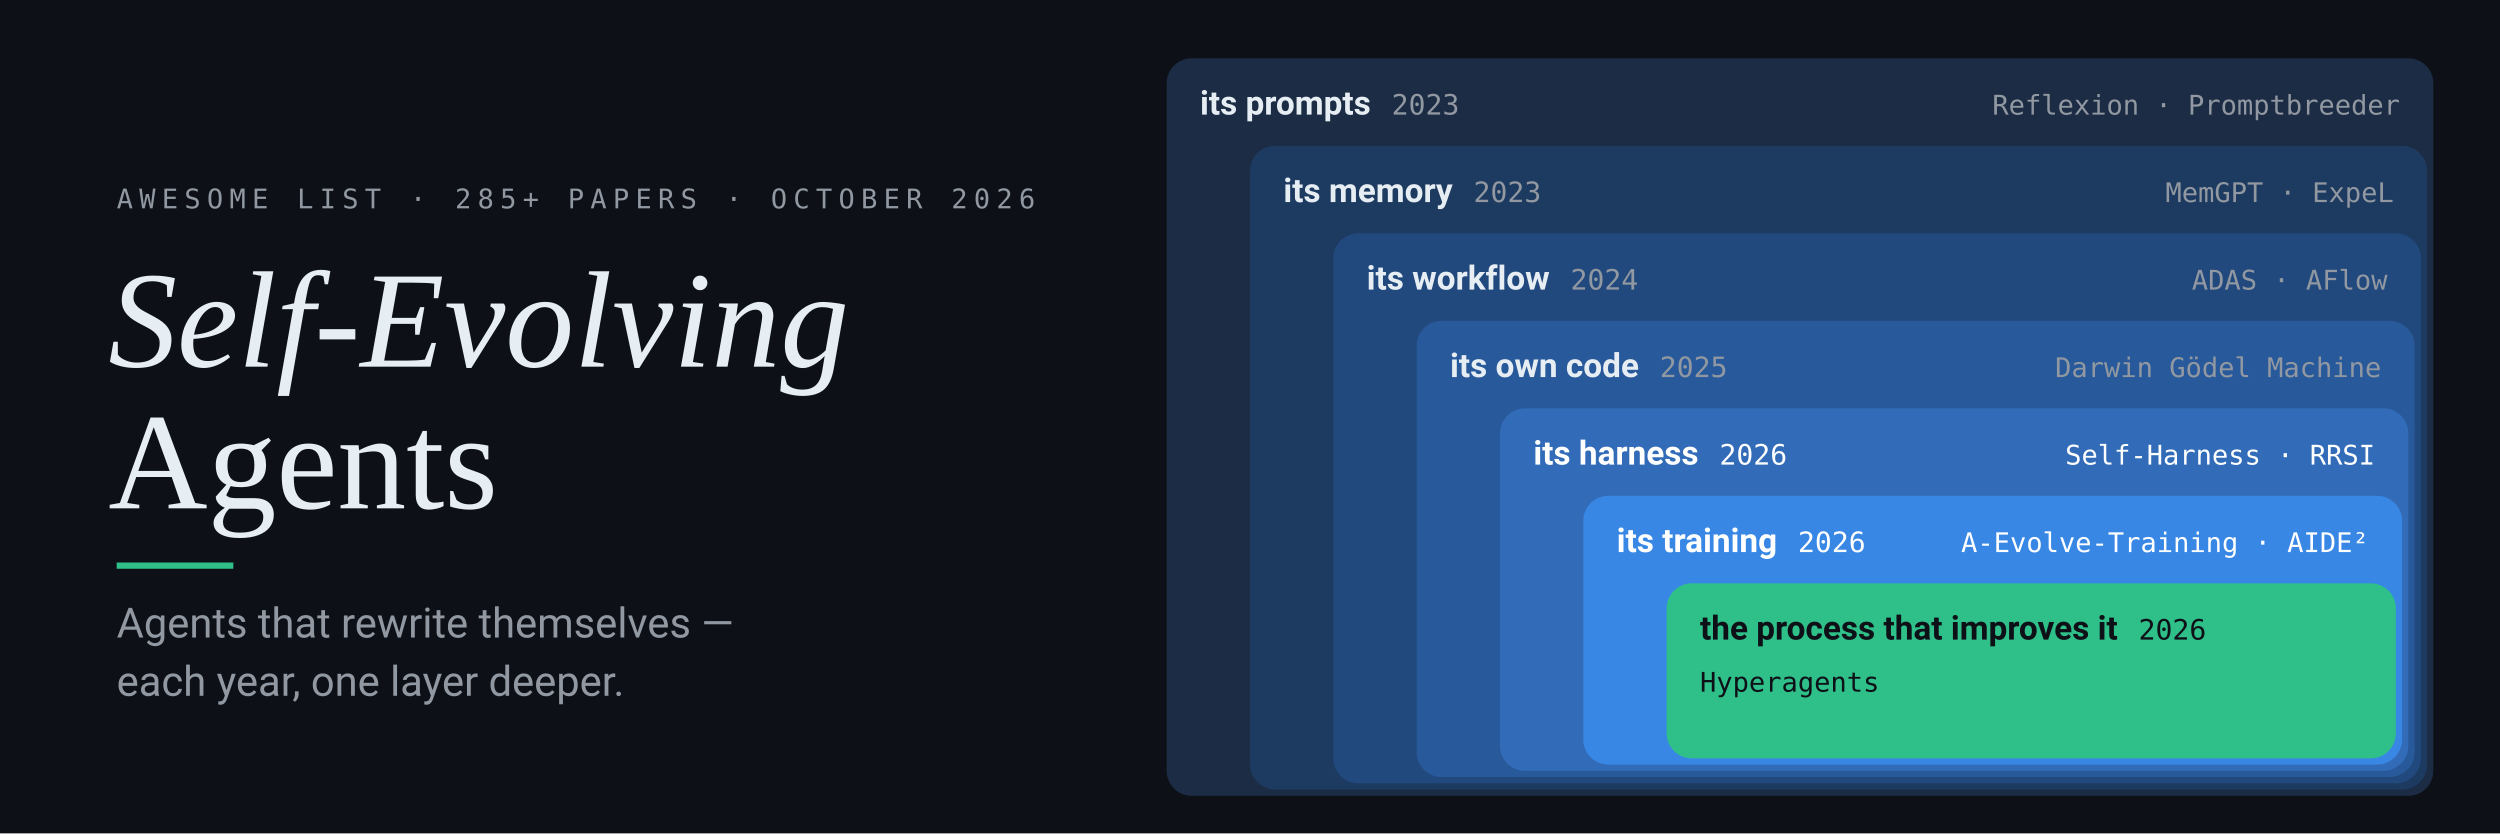
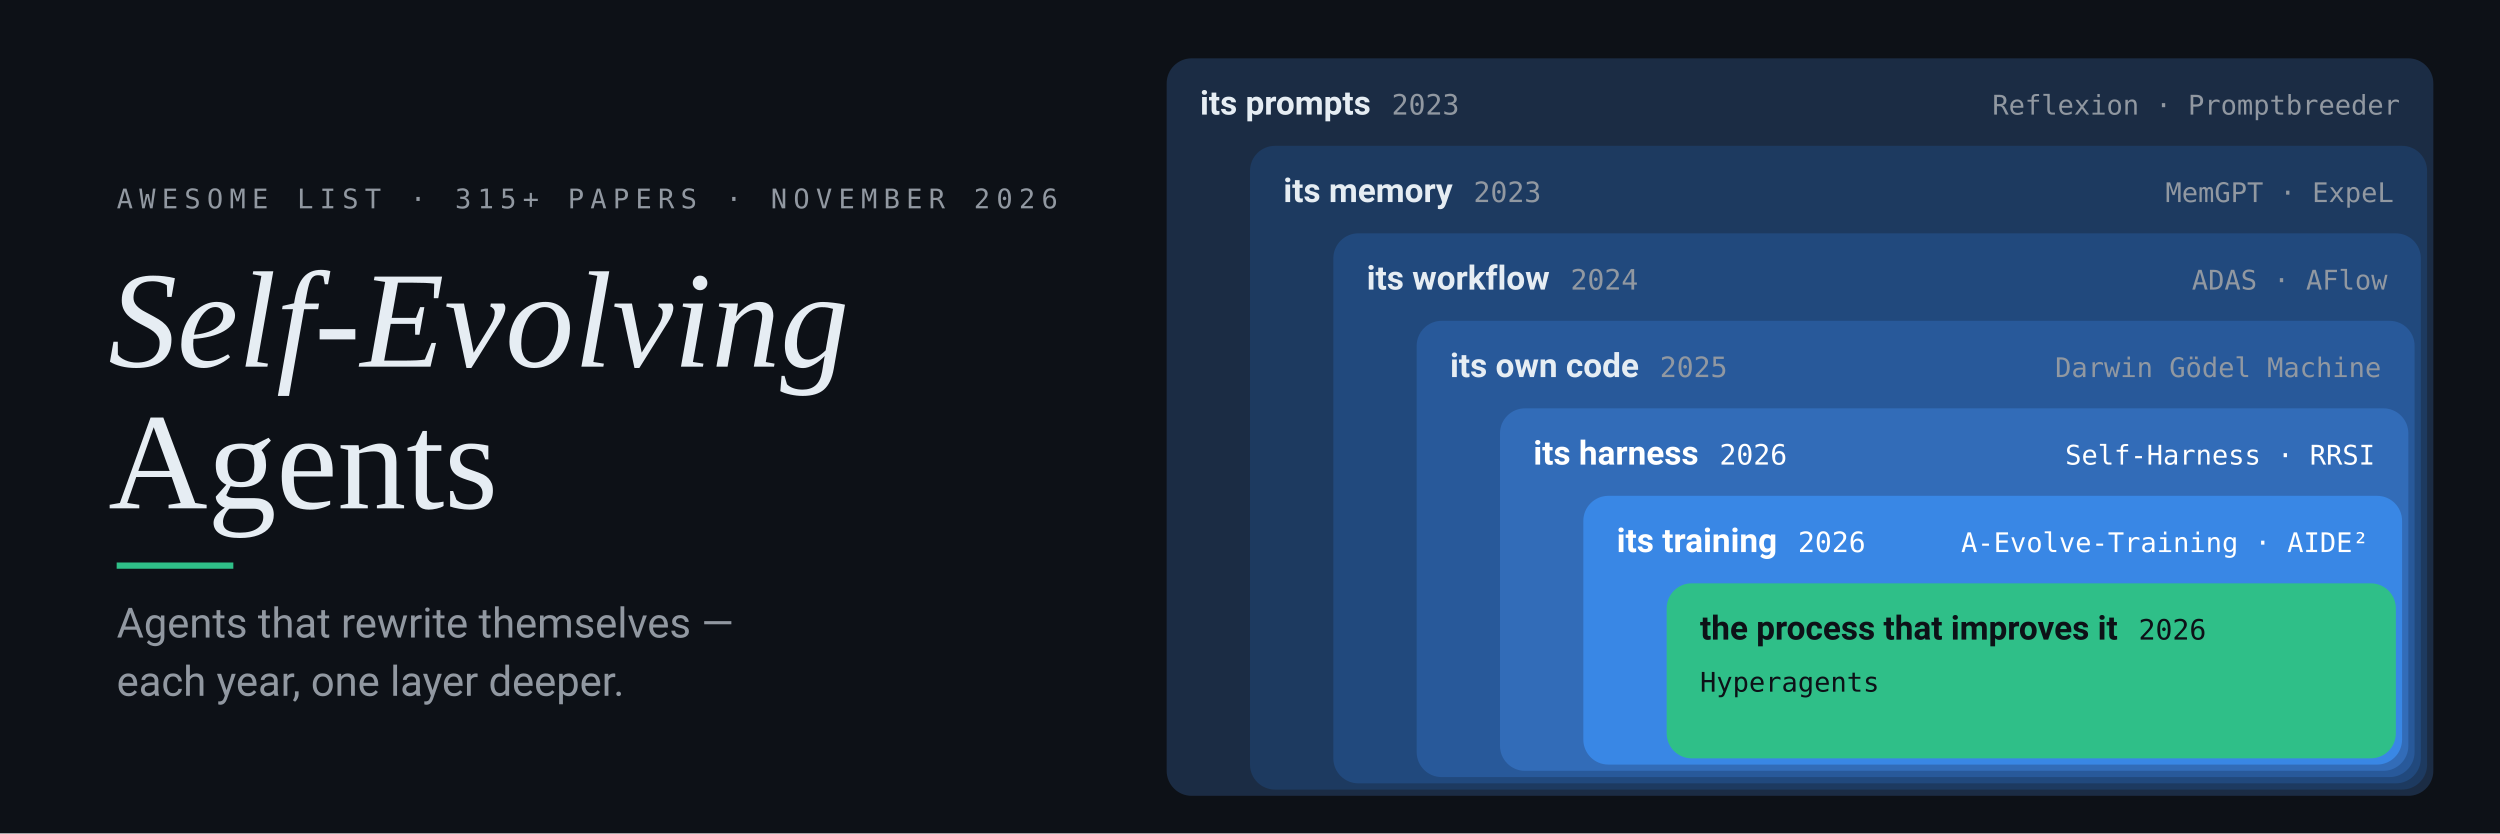
<svg xmlns="http://www.w3.org/2000/svg" width="1200" height="400" viewBox="0 0 1200 400" role="img" aria-label="Awesome Self-Evolving Agents. Concentric layers an agent has learned to rewrite, outermost first: its prompts (2023), its memory (2023), its workflow (2024), its own code (2025), its harness (2026), its training (2026), and at the centre the process that improves it (2026).">
  <rect width="1200" height="400" fill="#0d1117" />
-   <text x="56" y="100" font-family="ui-monospace,SFMono-Regular,Menlo,Consolas,monospace" font-size="13" letter-spacing="3" fill="#9198a1">AWESOME LIST · 285+ PAPERS · OCTOBER 2026</text>
+   <text x="56" y="100" font-family="ui-monospace,SFMono-Regular,Menlo,Consolas,monospace" font-size="13" letter-spacing="3" fill="#9198a1">AWESOME LIST · 315+ PAPERS · NOVEMBER 2026</text>
  <text x="52" y="176" font-family="Georgia,'Times New Roman',serif" font-size="66" font-style="italic" fill="#e6edf3">Self-Evolving</text>
  <text x="52" y="244" font-family="Georgia,'Times New Roman',serif" font-size="66" fill="#e6edf3">Agents</text>
  <rect x="56" y="270" width="56" height="3" fill="#2fbf88" />
  <text x="56" y="306" font-family="-apple-system,'Segoe UI',Roboto,Helvetica,Arial,sans-serif" font-size="20" fill="#9198a1">Agents that rewrite themselves —</text>
  <text x="56" y="334" font-family="-apple-system,'Segoe UI',Roboto,Helvetica,Arial,sans-serif" font-size="20" fill="#9198a1">each year, one layer deeper.</text>
  <rect x="560" y="28" width="608" height="354" rx="12" fill="#1b2c44" />
  <text x="576" y="55" font-family="-apple-system,'Segoe UI',Roboto,Helvetica,Arial,sans-serif" font-size="16" font-weight="600" fill="#e6edf3">its prompts<tspan font-family="ui-monospace,SFMono-Regular,Menlo,Consolas,monospace" font-weight="400" font-size="13.5" dx="10" fill="#9198a1">2023</tspan>
  </text>
  <text x="1152" y="55" text-anchor="end" font-family="ui-monospace,SFMono-Regular,Menlo,Consolas,monospace" font-size="13" fill="#9198a1">Reflexion · Promptbreeder</text>
  <rect x="600" y="70" width="565" height="309" rx="12" fill="#1d3a60" />
  <text x="616" y="97" font-family="-apple-system,'Segoe UI',Roboto,Helvetica,Arial,sans-serif" font-size="16" font-weight="600" fill="#e6edf3">its memory<tspan font-family="ui-monospace,SFMono-Regular,Menlo,Consolas,monospace" font-weight="400" font-size="13.5" dx="10" fill="#9198a1">2023</tspan>
  </text>
  <text x="1149" y="97" text-anchor="end" font-family="ui-monospace,SFMono-Regular,Menlo,Consolas,monospace" font-size="13" fill="#9198a1">MemGPT · ExpeL</text>
  <rect x="640" y="112" width="522" height="264" rx="12" fill="#21497d" />
  <text x="656" y="139" font-family="-apple-system,'Segoe UI',Roboto,Helvetica,Arial,sans-serif" font-size="16" font-weight="600" fill="#e6edf3">its workflow<tspan font-family="ui-monospace,SFMono-Regular,Menlo,Consolas,monospace" font-weight="400" font-size="13.5" dx="10" fill="#9198a1">2024</tspan>
  </text>
  <text x="1146" y="139" text-anchor="end" font-family="ui-monospace,SFMono-Regular,Menlo,Consolas,monospace" font-size="13" fill="#9198a1">ADAS · AFlow</text>
  <rect x="680" y="154" width="479" height="219" rx="12" fill="#28599a" />
  <text x="696" y="181" font-family="-apple-system,'Segoe UI',Roboto,Helvetica,Arial,sans-serif" font-size="16" font-weight="600" fill="#e6edf3">its own code<tspan font-family="ui-monospace,SFMono-Regular,Menlo,Consolas,monospace" font-weight="400" font-size="13.5" dx="10" fill="#9198a1">2025</tspan>
  </text>
  <text x="1143" y="181" text-anchor="end" font-family="ui-monospace,SFMono-Regular,Menlo,Consolas,monospace" font-size="13" fill="#9198a1">Darwin Gödel Machine</text>
  <rect x="720" y="196" width="436" height="174" rx="12" fill="#326cb8" />
  <text x="736" y="223" font-family="-apple-system,'Segoe UI',Roboto,Helvetica,Arial,sans-serif" font-size="16" font-weight="600" fill="#ffffff">its harness<tspan font-family="ui-monospace,SFMono-Regular,Menlo,Consolas,monospace" font-weight="400" font-size="13.5" dx="10" fill="#ffffff">2026</tspan>
  </text>
  <text x="1140" y="223" text-anchor="end" font-family="ui-monospace,SFMono-Regular,Menlo,Consolas,monospace" font-size="13" fill="#ffffff">Self-Harness · RRSI</text>
  <rect x="760" y="238" width="393" height="129" rx="12" fill="#3987e5" />
  <text x="776" y="265" font-family="-apple-system,'Segoe UI',Roboto,Helvetica,Arial,sans-serif" font-size="16" font-weight="600" fill="#ffffff">its training<tspan font-family="ui-monospace,SFMono-Regular,Menlo,Consolas,monospace" font-weight="400" font-size="13.5" dx="10" fill="#ffffff">2026</tspan>
  </text>
  <text x="1137" y="265" text-anchor="end" font-family="ui-monospace,SFMono-Regular,Menlo,Consolas,monospace" font-size="13" fill="#ffffff">A-Evolve-Training · AIDE²</text>
  <rect x="800" y="280" width="350" height="84" rx="12" fill="#2fbf88" />
  <text x="816" y="307" font-family="-apple-system,'Segoe UI',Roboto,Helvetica,Arial,sans-serif" font-size="16" font-weight="600" fill="#0d1117">the process that improves it<tspan font-family="ui-monospace,SFMono-Regular,Menlo,Consolas,monospace" font-weight="400" font-size="13.5" dx="10" fill="#0d1117">2026</tspan>
  </text>
  <text x="816" y="332" font-family="ui-monospace,SFMono-Regular,Menlo,Consolas,monospace" font-size="13" fill="#0d1117">Hyperagents</text>
</svg>
